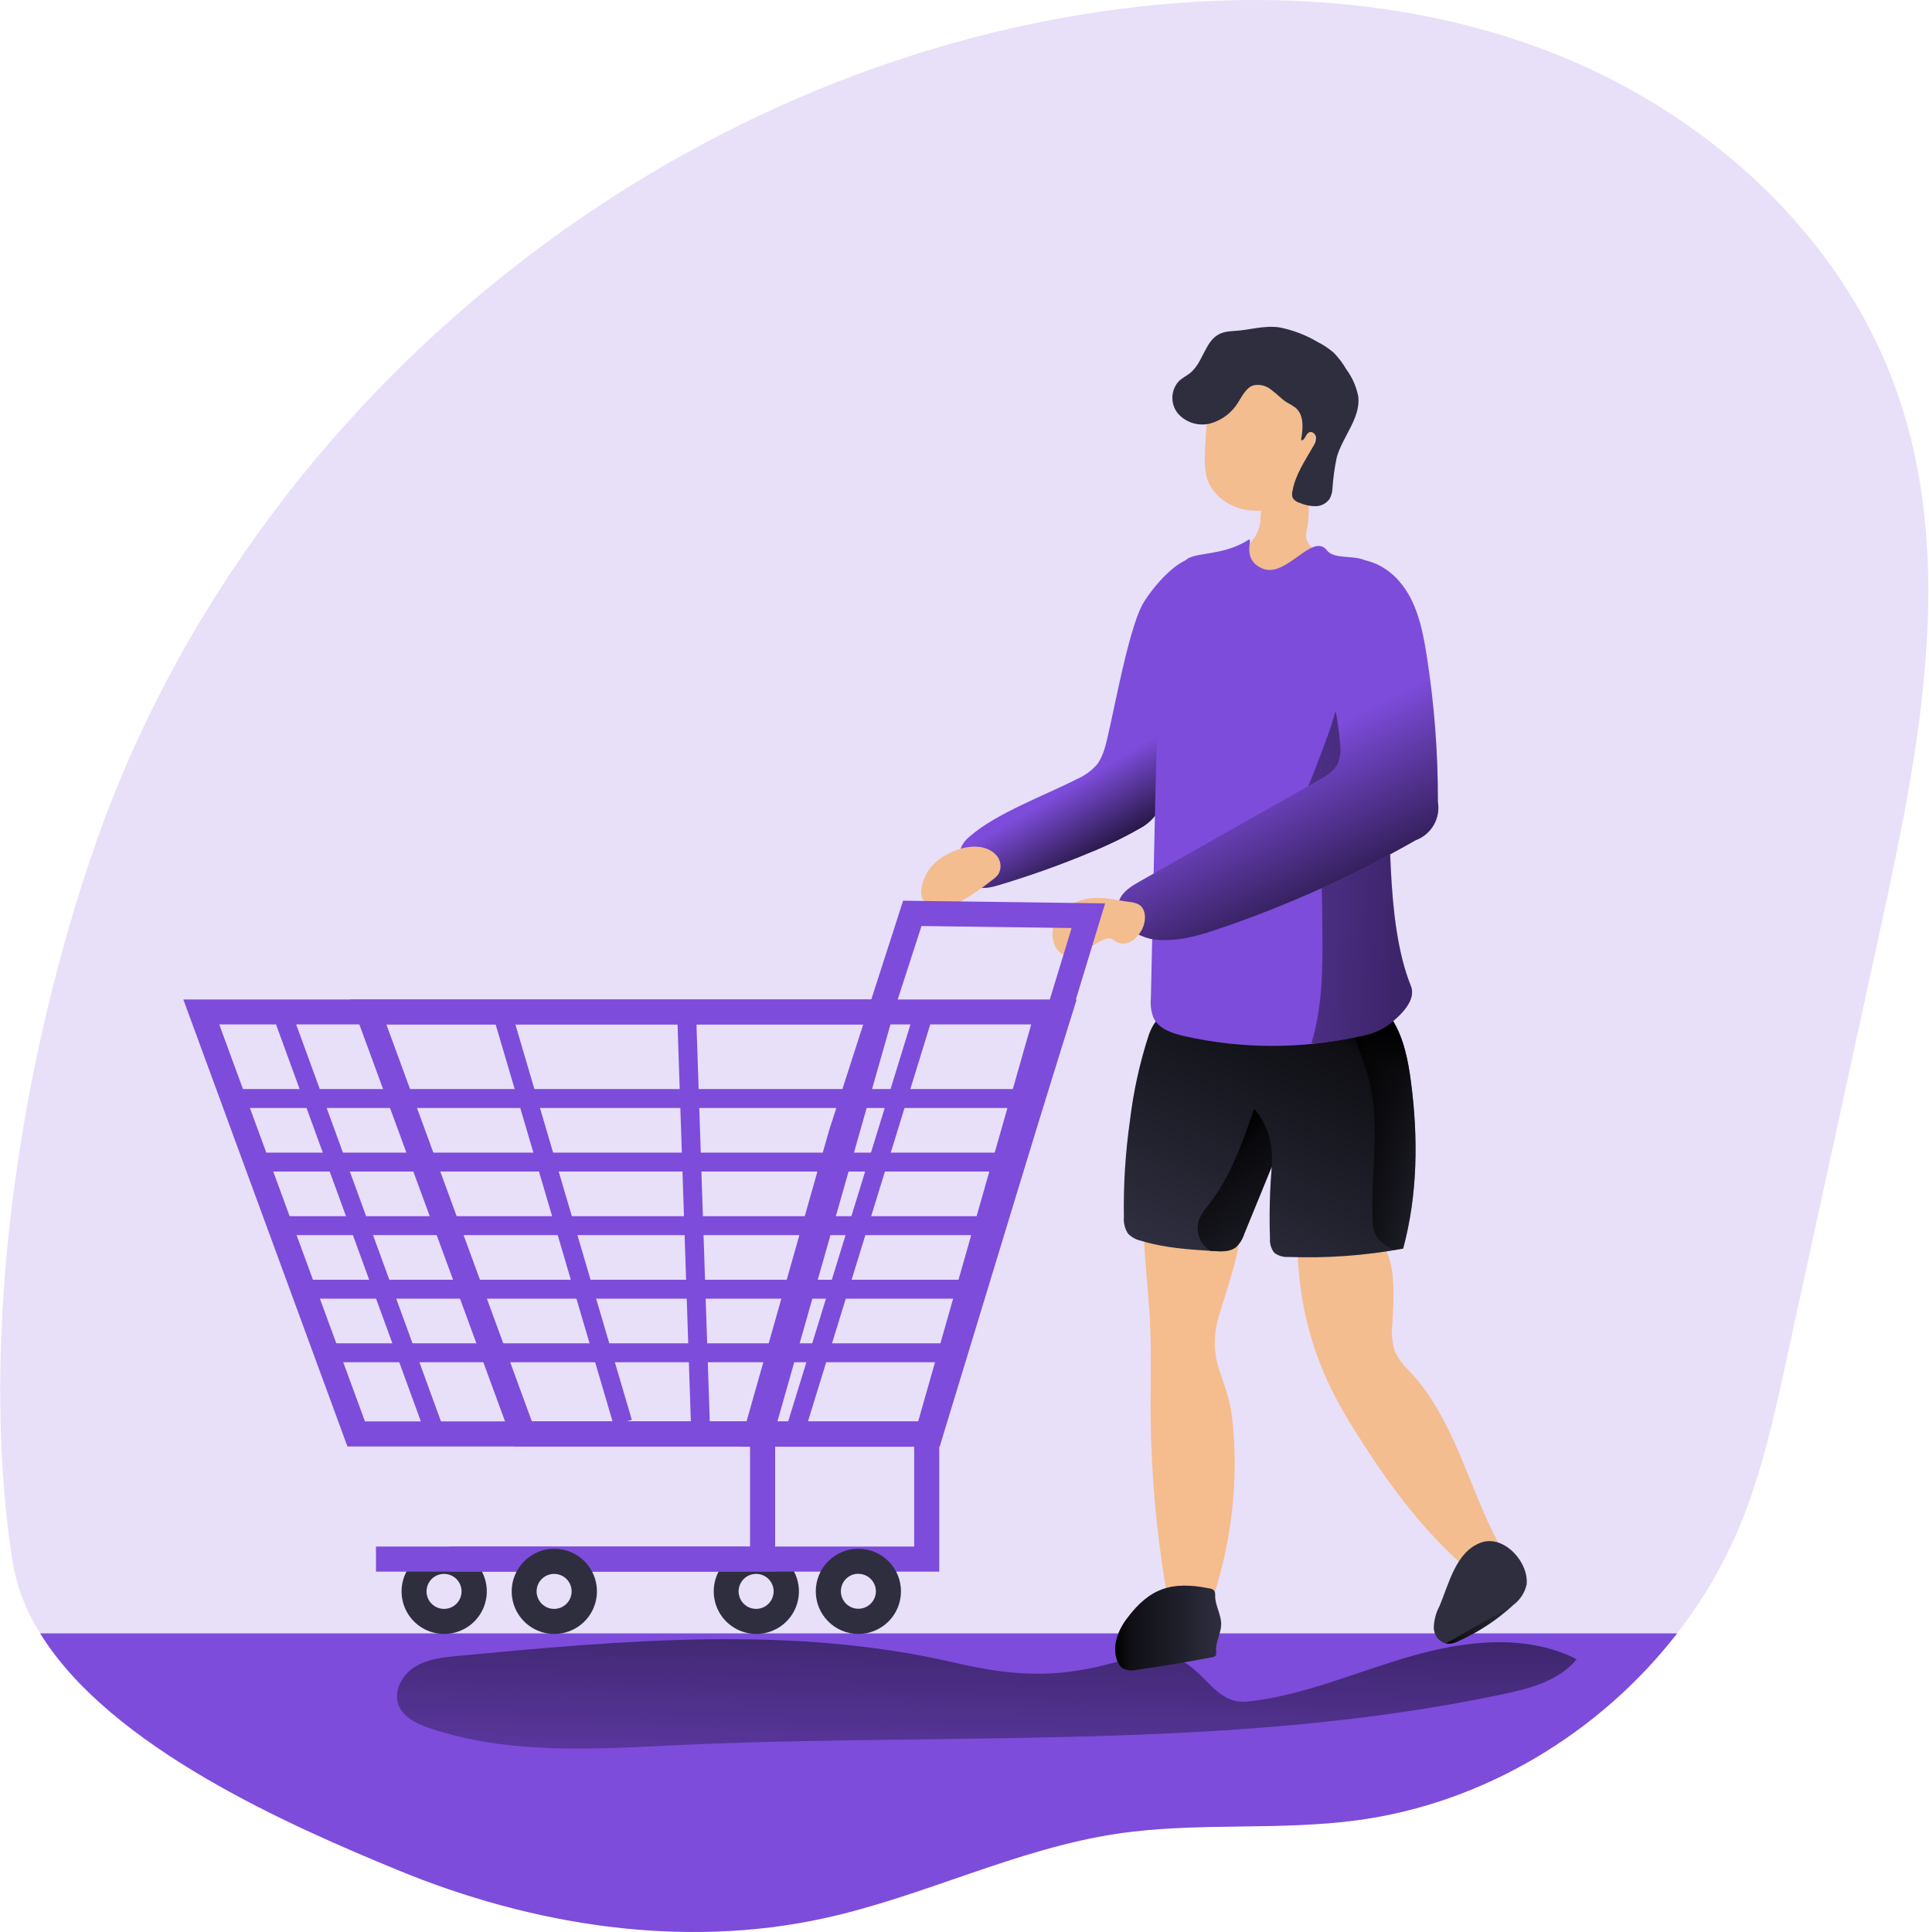
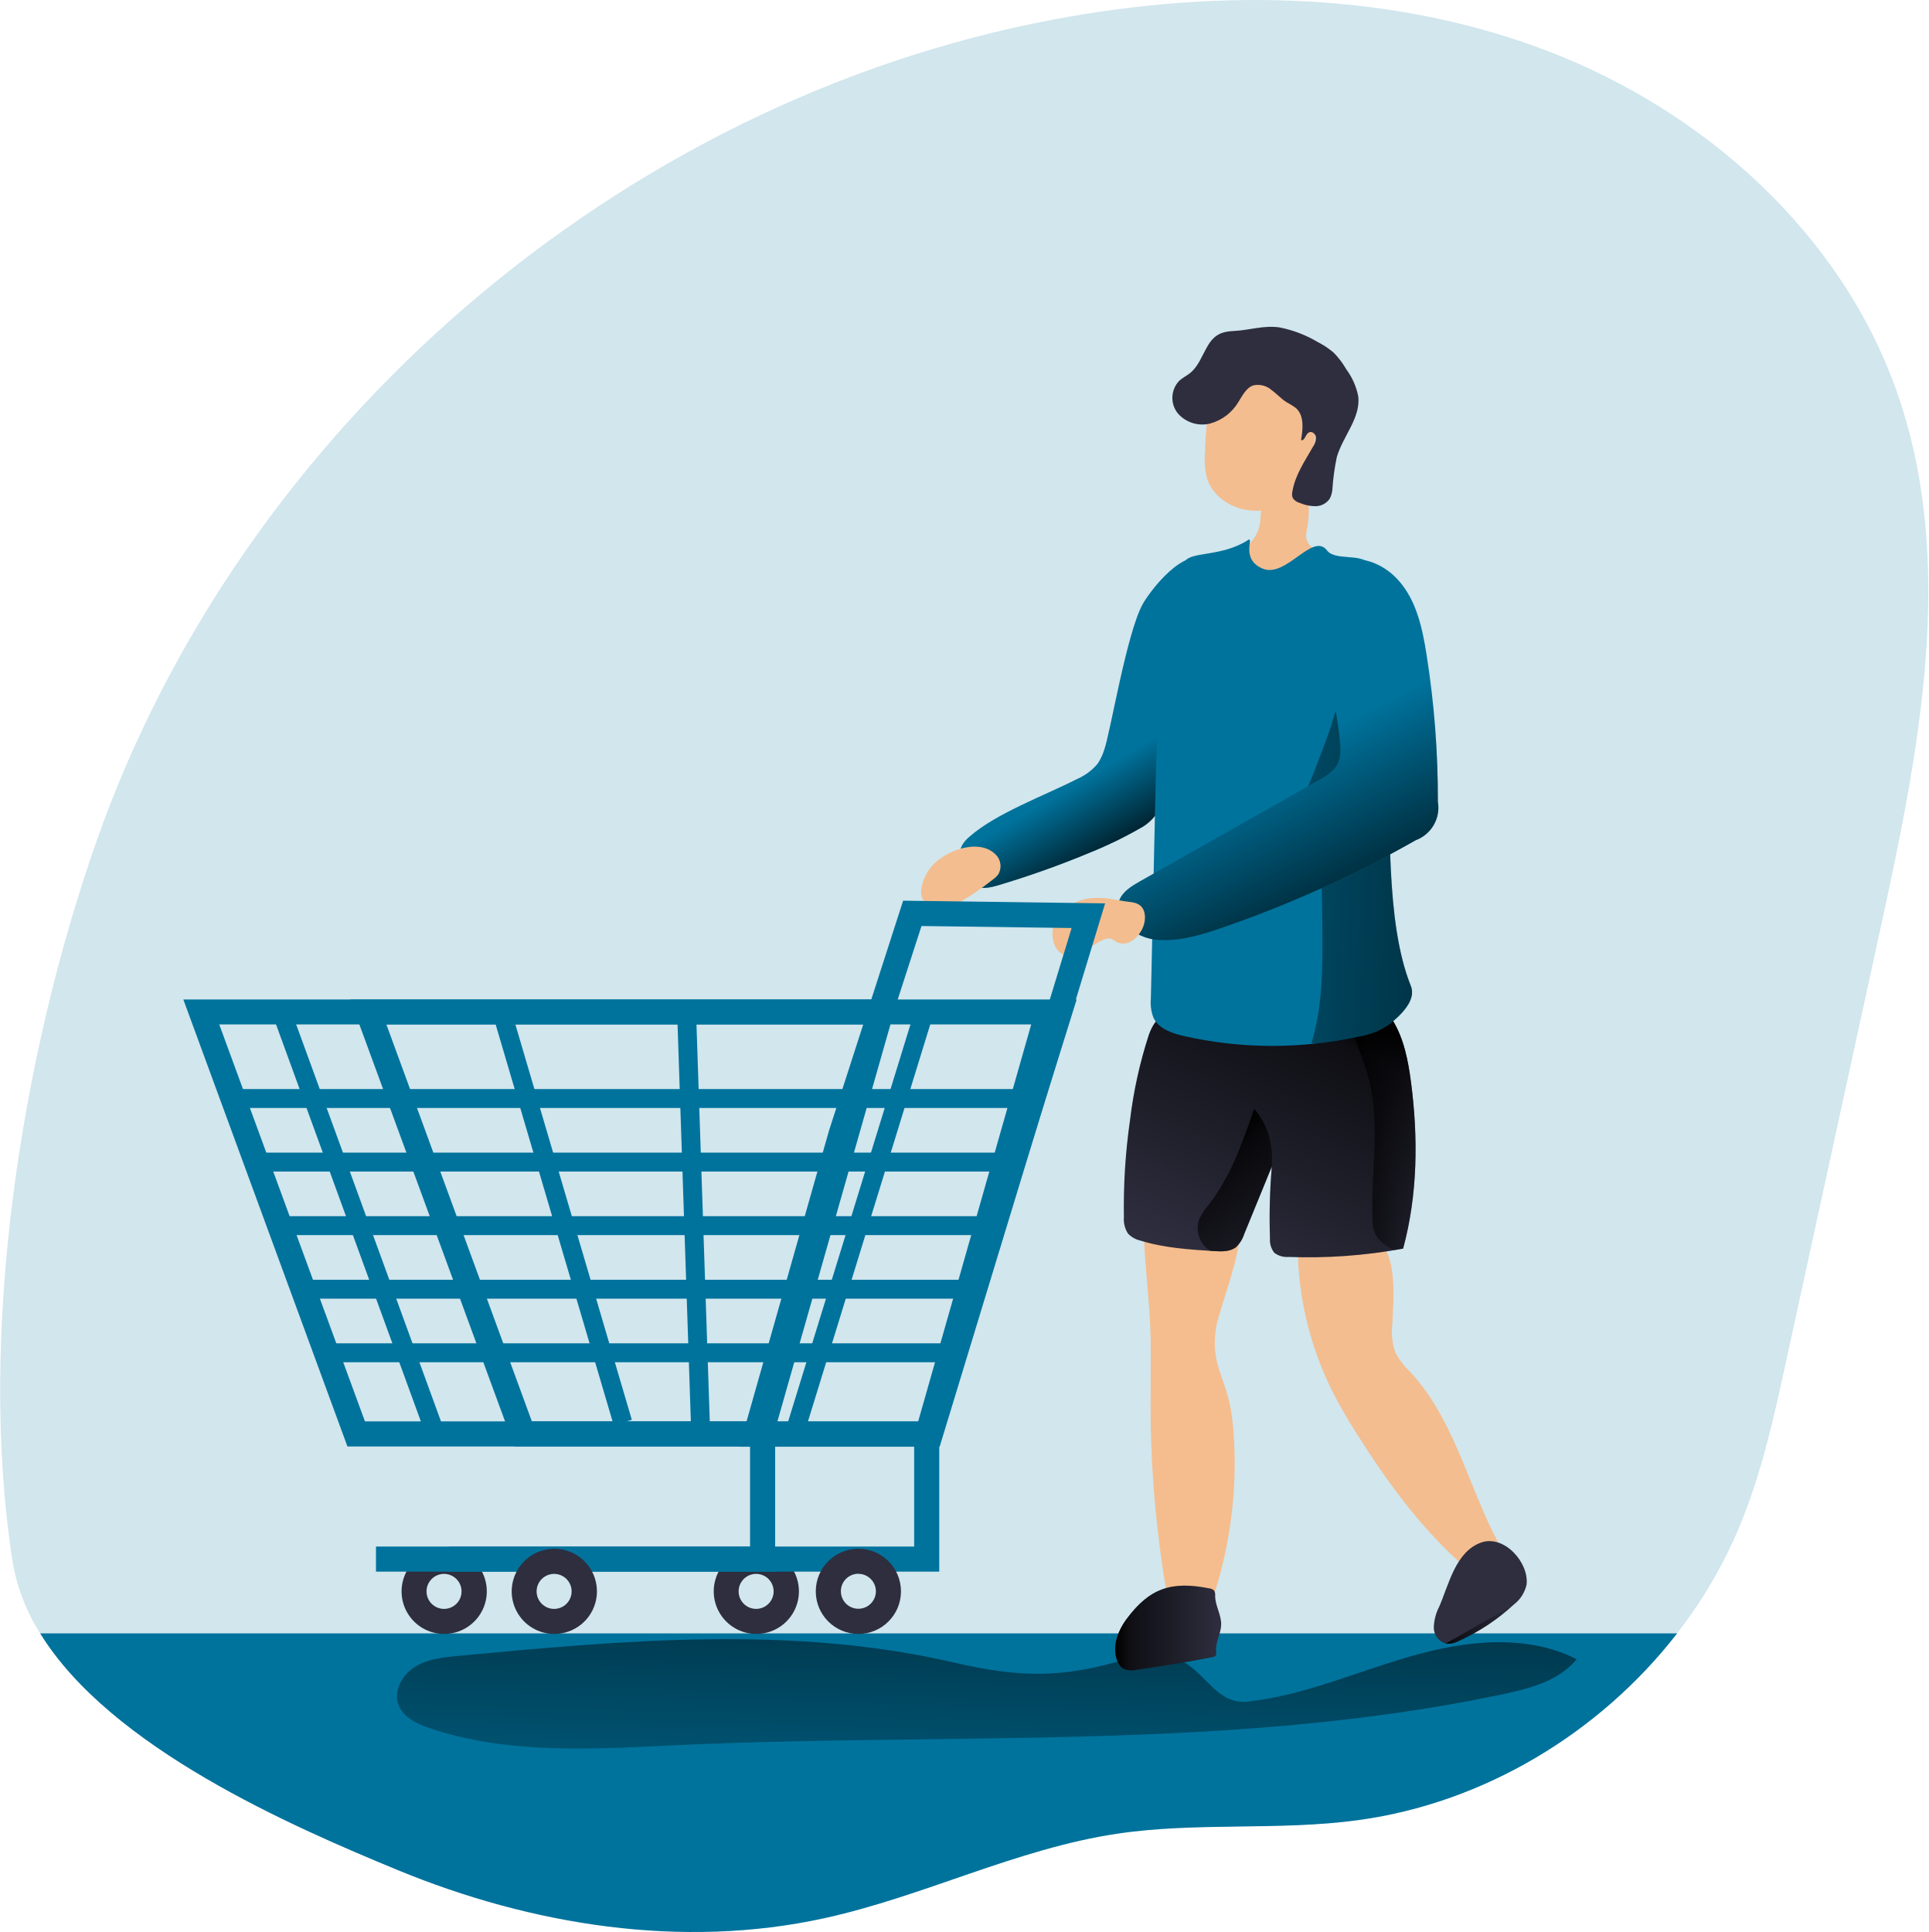
<svg xmlns="http://www.w3.org/2000/svg" xmlns:xlink="http://www.w3.org/1999/xlink" id="Layer_1" data-name="Layer 1" viewBox="0 0 384.35 385.1">
  <defs>
    <linearGradient id="linear-gradient" x1="219" y1="295.76" x2="216.19" y2="394.3" gradientUnits="userSpaceOnUse">
      <stop offset="0.01" />
      <stop offset="0.13" stop-opacity="0.69" />
      <stop offset="1" stop-opacity="0" />
    </linearGradient>
    <linearGradient id="linear-gradient-2" x1="251.37" y1="173.73" x2="242.93" y2="159.37" xlink:href="#linear-gradient" />
    <linearGradient id="linear-gradient-3" x1="287.9" y1="207.51" x2="263.5" y2="261.19" xlink:href="#linear-gradient" />
    <linearGradient id="linear-gradient-4" x1="291.04" y1="232.54" x2="303.14" y2="232.54" xlink:href="#linear-gradient" />
    <linearGradient id="linear-gradient-5" x1="261.96" y1="238.72" x2="286.2" y2="260.28" xlink:href="#linear-gradient" />
    <linearGradient id="linear-gradient-6" x1="340.95" y1="175.33" x2="227.46" y2="168.94" xlink:href="#linear-gradient" />
    <linearGradient id="linear-gradient-7" x1="243.26" y1="332.16" x2="264.4" y2="332.16" xlink:href="#linear-gradient" />
    <linearGradient id="linear-gradient-8" x1="309.16" y1="331.44" x2="322.71" y2="331.44" xlink:href="#linear-gradient" />
    <linearGradient id="linear-gradient-9" x1="291.23" y1="193.63" x2="273.49" y2="159.28" xlink:href="#linear-gradient" />
  </defs>
-   <path d="M395.76,192.92q-9.36,43-18.73,85.94c-2.44,11.19-4.9,22.45-9.29,33a93,93,0,0,1-12.47,21.38c-15.41,19.88-38.58,33.82-63.55,37.22-15.92,2.17-32.19.34-48.08,2.71-20.06,3-38.58,12.52-58.39,16.85-28.28,6.19-58.22,1.43-85-9.61C79.16,371.72,43.07,356.1,29,333.26a38.59,38.59,0,0,1-5.51-14.39c-7-45.1,1.67-100.44,16.6-143.12,29-83,104.59-147.94,191-164.2,32.77-6.16,67.43-5.6,98.55,6.37S387.89,54.15,399,85.59C411.11,119.8,403.49,157.46,395.76,192.92Z" transform="translate(-20.99 -7.68)" fill="#7d4cdb" opacity="0.18" style="isolation:isolate" />
-   <path d="M355.27,333.26c-15.41,19.88-38.58,33.82-63.55,37.22-15.92,2.17-32.19.34-48.08,2.71-20.06,3-38.58,12.52-58.39,16.85-28.28,6.19-58.22,1.43-85-9.61C79.16,371.72,43.07,356.1,29,333.26Z" transform="translate(-20.99 -7.68)" fill="#7d4cdb" />
+   <path d="M395.76,192.92q-9.36,43-18.73,85.94c-2.44,11.19-4.9,22.45-9.29,33a93,93,0,0,1-12.47,21.38c-15.41,19.88-38.58,33.82-63.55,37.22-15.92,2.17-32.19.34-48.08,2.71-20.06,3-38.58,12.52-58.39,16.85-28.28,6.19-58.22,1.43-85-9.61C79.16,371.72,43.07,356.1,29,333.26a38.59,38.59,0,0,1-5.51-14.39c-7-45.1,1.67-100.44,16.6-143.12,29-83,104.59-147.94,191-164.2,32.77-6.16,67.43-5.6,98.55,6.37S387.89,54.15,399,85.59C411.11,119.8,403.49,157.46,395.76,192.92Z" transform="translate(-20.99 -7.68)" fill="#00739d" opacity="0.18" style="isolation:isolate" />
+   <path d="M355.27,333.26c-15.41,19.88-38.58,33.82-63.55,37.22-15.92,2.17-32.19.34-48.08,2.71-20.06,3-38.58,12.52-58.39,16.85-28.28,6.19-58.22,1.43-85-9.61C79.16,371.72,43.07,356.1,29,333.26Z" transform="translate(-20.99 -7.68)" fill="#00739d" />
  <path d="M211.05,339.05c-32.2-7.46-65.78-4.4-98.68-1.31-3,.28-6.11.6-8.67,2.18s-4.35,4.85-3.26,7.66c1,2.47,3.66,3.73,6.18,4.57,16,5.41,33.36,4.12,50.23,3.35,54.66-2.48,110,1.2,163.59-10.09,5.46-1.15,11.3-2.7,14.81-7-10.05-5.11-22.17-3.71-33-.61s-21.31,7.81-32.51,9.05c-6.29.69-8.4-5.91-13.61-8.3-4-1.84-6.61-1.38-10.71-.14C232.71,342.23,224.2,342.1,211.05,339.05Z" transform="translate(-20.99 -7.68)" fill="url(#linear-gradient)" />
  <path d="M171.69,333.37a8.49,8.49,0,0,1-7-13.22h0a8.49,8.49,0,1,1,7,13.22Zm-2.89-10.43a3.49,3.49,0,1,0,4.85-.95,3.5,3.5,0,0,0-4.85.95Z" transform="translate(-20.99 -7.68)" fill="#2e2e3f" />
  <path d="M109.48,333.37a8.48,8.48,0,0,1-7-13.22h0a8.49,8.49,0,1,1,7,13.22Zm-2.88-10.43a3.49,3.49,0,1,0,4.84-.95,3.49,3.49,0,0,0-4.84.95Z" transform="translate(-20.99 -7.68)" fill="#2e2e3f" />
-   <path d="M241.09,157.11a10.8,10.8,0,0,1-1.31,2.79,11.14,11.14,0,0,1-4.14,3.07c-6.34,3.25-16,6.75-21.38,11.45a6.16,6.16,0,0,0-1.59,1.9c-.77,1.67,0,3.6.71,5.28a5.66,5.66,0,0,0,1.64,2.46c1.37,1,3.27.57,4.9.09a185,185,0,0,0,18.42-6.57,79.62,79.62,0,0,0,9.79-4.75,9.31,9.31,0,0,0,3.21-2.72,9.45,9.45,0,0,0,1.17-3.33,150.64,150.64,0,0,0,2.29-18.34L256,134c.24-2.78,8.7-12.51,6.15-14.42-5-3.74-12.27,6.44-13.41,8.53C245.52,134,242.34,153.55,241.09,157.11Z" transform="translate(-20.99 -7.68)" fill="#7d4cdb" />
+   <path d="M241.09,157.11a10.8,10.8,0,0,1-1.31,2.79,11.14,11.14,0,0,1-4.14,3.07c-6.34,3.25-16,6.75-21.38,11.45a6.16,6.16,0,0,0-1.59,1.9c-.77,1.67,0,3.6.71,5.28a5.66,5.66,0,0,0,1.64,2.46c1.37,1,3.27.57,4.9.09a185,185,0,0,0,18.42-6.57,79.62,79.62,0,0,0,9.79-4.75,9.31,9.31,0,0,0,3.21-2.72,9.45,9.45,0,0,0,1.17-3.33,150.64,150.64,0,0,0,2.29-18.34L256,134c.24-2.78,8.7-12.51,6.15-14.42-5-3.74-12.27,6.44-13.41,8.53C245.52,134,242.34,153.55,241.09,157.11Z" transform="translate(-20.99 -7.68)" fill="#00739d" />
  <path d="M241.09,157.11a10.8,10.8,0,0,1-1.31,2.79,11.14,11.14,0,0,1-4.14,3.07c-6.34,3.25-16,6.75-21.38,11.45a6.16,6.16,0,0,0-1.59,1.9c-.77,1.67,0,3.6.71,5.28a5.66,5.66,0,0,0,1.64,2.46c1.37,1,3.27.57,4.9.09a185,185,0,0,0,18.42-6.57,79.62,79.62,0,0,0,9.79-4.75,9.31,9.31,0,0,0,3.21-2.72,9.45,9.45,0,0,0,1.17-3.33,150.64,150.64,0,0,0,2.29-18.34L256,134c.24-2.78,8.7-12.51,6.15-14.42-5-3.74-12.27,6.44-13.41,8.53C245.52,134,242.34,153.55,241.09,157.11Z" transform="translate(-20.99 -7.68)" fill="url(#linear-gradient-2)" />
  <path d="M318.75,313.51a7.94,7.94,0,0,1,1.21,4.31,4.1,4.1,0,0,1-5.19,3.27,7.41,7.41,0,0,1-2.42-1.62c-8.37-7.44-15-16.61-21-26.11-1.62-2.58-3.19-5.19-4.57-7.9a66,66,0,0,1-7.15-29.63,2.55,2.55,0,0,1,.41-1.68,2.38,2.38,0,0,1,1.27-.67c4.14-1.16,10.59-1.27,14.25,1.43,4.11,3,3.12,12.45,2.94,16.75a13,13,0,0,0,.54,5.45,13.87,13.87,0,0,0,3,4C310.43,290.12,313.34,302.61,318.75,313.51Z" transform="translate(-20.99 -7.68)" fill="#f3bd8f" />
  <path d="M266.85,293a85.54,85.54,0,0,1-4.53,34.48,5,5,0,0,1-1.54,2.59,3.44,3.44,0,0,1-3.47.08c-2.71-1.32-3.66-4.2-4.12-7a220.75,220.75,0,0,1-2.86-37.38c0-5.91.17-11.54-.29-17.42-.46-6.05-1.14-12.09-1.14-18.17a2.49,2.49,0,0,1,.32-1.75,2.32,2.32,0,0,1,1.89-.59c4.34,0,12.26-2.5,15.64.26,4.45,3.63-2.67,19.59-3.38,24.21-1.19,7.71,2.16,10,3.15,17.61C266.65,291,266.76,292,266.85,293Z" transform="translate(-20.99 -7.68)" fill="#f5bd8d" />
  <path d="M245,250.25a5.28,5.28,0,0,0,.83,3.33,4.94,4.94,0,0,0,2.45,1.38c4.76,1.48,9.78,1.79,14.75,2.1,1.52.09,3.2.13,4.37-.83a6.12,6.12,0,0,0,1.57-2.54l5.52-13.51a118.36,118.36,0,0,0-.37,14.34,4.16,4.16,0,0,0,.85,2.86,4.1,4.1,0,0,0,2.82.84,104.37,104.37,0,0,0,22.87-1.66c2.92-10.77,3-22.16,1.55-33.22-.57-4.31-1.42-8.7-3.71-12.4a7.17,7.17,0,0,0-2.32-2.51,9.12,9.12,0,0,0-4.64-.87c-11.58-.12-23.34-.39-34.85,1.25-3.59.51-5.47,1.63-6.72,5.14a89.26,89.26,0,0,0-3.75,17A121.64,121.64,0,0,0,245,250.25Z" transform="translate(-20.99 -7.68)" fill="#2e2e3f" />
  <path d="M300.66,256.56l-1.8.31a104,104,0,0,1-21.07,1.35,4.1,4.1,0,0,1-2.82-.84,4.16,4.16,0,0,1-.85-2.86,116.44,116.44,0,0,1,.3-13.34c0-.11,0-.23,0-.34s0-.44.05-.66v0c-1.84,4.49-3.67,9-5.51,13.49a6.12,6.12,0,0,1-1.57,2.54c-1.17,1-2.85.92-4.37.83l-.69,0h0c-4.74-.3-9.51-.65-14-2.06a4.87,4.87,0,0,1-2.45-1.38,5.28,5.28,0,0,1-.83-3.33,121.64,121.64,0,0,1,1.22-19.35A89.26,89.26,0,0,1,250,214c1.25-3.51,3.13-4.63,6.72-5.14,11.51-1.64,23.27-1.37,34.85-1.25a10.19,10.19,0,0,1,4.24.66,3,3,0,0,1,.4.21,7.17,7.17,0,0,1,2.32,2.51c2.29,3.7,3.14,8.09,3.71,12.4C303.68,234.4,303.58,245.79,300.66,256.56Z" transform="translate(-20.99 -7.68)" fill="url(#linear-gradient-3)" />
  <path d="M300.66,256.56l-1.8.31a14.07,14.07,0,0,1-1.25-.73,6.6,6.6,0,0,1-2.42-2.3,7.11,7.11,0,0,1-.62-3.1c-.33-8.92,1.37-18-.44-26.71-.65-3.14-1.95-6-2.88-9-.85-2.77,1.05-4.42,3.28-6a8.39,8.39,0,0,1,1.25-.77,3,3,0,0,1,.4.21,7.17,7.17,0,0,1,2.32,2.51c2.29,3.7,3.14,8.09,3.71,12.4C303.68,234.4,303.58,245.79,300.66,256.56Z" transform="translate(-20.99 -7.68)" fill="url(#linear-gradient-4)" />
  <path d="M274.48,240.2c-1.84,4.49-3.67,9-5.51,13.49a6.12,6.12,0,0,1-1.57,2.54c-1.17,1-2.85.92-4.37.83l-.69,0h0a4.44,4.44,0,0,1-.73-.49,5.35,5.35,0,0,1-1.54-6,12.65,12.65,0,0,1,1.84-2.76c4.36-5.59,6.74-12.42,9.06-19.12a14.56,14.56,0,0,1,2.8,4.93A17.87,17.87,0,0,1,274.48,240.2Z" transform="translate(-20.99 -7.68)" fill="url(#linear-gradient-5)" />
  <path d="M272.23,111a7.32,7.32,0,0,1-2,4.84c-1.84,1.66-4.63,1.56-6.94,2.49a1.93,1.93,0,0,0-.77.48,1.65,1.65,0,0,0-.35.7,5.85,5.85,0,0,0,.27,3.62,12.73,12.73,0,0,0,7.9,7.29,23.82,23.82,0,0,0,11,.77,8.24,8.24,0,0,0,3.48-1,8.63,8.63,0,0,0,2.63-3.3,10.76,10.76,0,0,0,1.41-3.87,4,4,0,0,0-1.46-3.69,8,8,0,0,0-1.62-.75,14.48,14.48,0,0,1-2.55-1.28,3.81,3.81,0,0,1-1.81-2,4.83,4.83,0,0,1,.09-2.2,20,20,0,0,0,0-7.36,6.86,6.86,0,0,0-.66-2.07,4.16,4.16,0,0,0-6.49-1C272,104.82,272.51,108.22,272.23,111Z" transform="translate(-20.99 -7.68)" fill="#f3bd8f" />
  <path d="M261.16,98.07a15.16,15.16,0,0,0,.41,4.94c1.18,3.83,5.23,6.3,9.24,6.46a7.37,7.37,0,0,0,3.82-.73,9,9,0,0,0,1.86-1.41c2.8-2.56,5.38-5.62,6.23-9.32a17.91,17.91,0,0,0,.36-4.27A16.62,16.62,0,0,0,282,87.56,11,11,0,0,0,273.39,81c-3.87-.49-7.5,1.47-10.33,3.9-1.42,1.22-1.21,3.62-1.39,5.45C261.42,92.9,261.25,95.49,261.16,98.07Z" transform="translate(-20.99 -7.68)" fill="#f3bd8f" />
  <path d="M261.64,76.74c-1.08,1.85-1.81,4-3.48,5.33-.69.54-1.5.93-2.14,1.52a4.94,4.94,0,0,0-.26,6.5,6.47,6.47,0,0,0,6.48,2,9.43,9.43,0,0,0,5.55-4.23c.83-1.3,1.57-2.88,3-3.36a4.14,4.14,0,0,1,3.63.91c1.05.76,1.93,1.76,3,2.44a13.62,13.62,0,0,1,1.83,1.13c1.72,1.49,1.46,4.18,1.06,6.42.72.22.86-1.07,1.49-1.48s1.36.19,1.47.86a3,3,0,0,1-.55,1.9c-1.64,2.87-3.58,5.69-4.13,8.94a2.24,2.24,0,0,0,.06,1.31,2.38,2.38,0,0,0,1.42,1,7.89,7.89,0,0,0,3.17.65,3.45,3.45,0,0,0,2.77-1.47,4.82,4.82,0,0,0,.55-1.87,44.67,44.67,0,0,1,.88-6.45c1.21-4.18,4.8-7.82,4.27-12.13a13.42,13.42,0,0,0-2.39-5.38,16.06,16.06,0,0,0-2.52-3.32,15.65,15.65,0,0,0-3.16-2.1,23.83,23.83,0,0,0-7.58-2.91c-3.17-.48-6,.55-9.1.7C264.52,73.76,263,74.35,261.64,76.74Z" transform="translate(-20.99 -7.68)" fill="#2e2e3f" />
-   <path d="M297.91,211.85a14.45,14.45,0,0,1-6,2.41A80,80,0,0,1,257,214.2c-2.4-.55-5.07-1.43-6.11-3.67a8.51,8.51,0,0,1-.51-3.86q.41-18.54.82-37.09c.31-14.05.62-28.15,2.68-42.05a23.52,23.52,0,0,1,3.36-8.06c1.34-1.83,7.41-.85,12.48-4.13,1.39-.9-1.63,3.75,2.91,5.67,4.71,2,10-7.37,12.86-3.61,1.61,2.1,6.73.54,8.35,2.63,1.3,1.68,2.1,5.23,2.61,9.51,1.08,9.09.81,21.43,1,25.92.85,15.71-.47,35.75,4.72,48.72C303.36,207,300.25,210,297.91,211.85Z" transform="translate(-20.99 -7.68)" fill="#7d4cdb" />
+   <path d="M297.91,211.85a14.45,14.45,0,0,1-6,2.41A80,80,0,0,1,257,214.2c-2.4-.55-5.07-1.43-6.11-3.67a8.51,8.51,0,0,1-.51-3.86q.41-18.54.82-37.09c.31-14.05.62-28.15,2.68-42.05a23.52,23.52,0,0,1,3.36-8.06c1.34-1.83,7.41-.85,12.48-4.13,1.39-.9-1.63,3.75,2.91,5.67,4.71,2,10-7.37,12.86-3.61,1.61,2.1,6.73.54,8.35,2.63,1.3,1.68,2.1,5.23,2.61,9.51,1.08,9.09.81,21.43,1,25.92.85,15.71-.47,35.75,4.72,48.72C303.36,207,300.25,210,297.91,211.85Z" transform="translate(-20.99 -7.68)" fill="#00739d" />
  <path d="M297.91,211.85a14.45,14.45,0,0,1-6,2.41,80.07,80.07,0,0,1-8.7,1.43l-.82-.11c2.14-7,2.24-14.36,2.18-21.64,0-4-.12-8.05-.2-12.07-.05-2.54-.14-5.21-1.45-7.38s-4.29-3.55-6.47-2.24c3.75-2.26,6.82-11.82,8.36-15.74a79,79,0,0,0,4.62-17.63c.58-4.14.36-11.42,6.7-9.46l.35.12c1.08,9.09.81,21.43,1,25.92.85,15.71-.47,35.75,4.72,48.72C303.36,207,300.25,210,297.91,211.85Z" transform="translate(-20.99 -7.68)" fill="url(#linear-gradient-6)" />
  <path d="M262.08,324.3a1.42,1.42,0,0,1,.94.47,1.78,1.78,0,0,1,.17,1c0,2,1.27,3.81,1.2,5.79-.05,1.77-1.15,3.43-1,5.2,0,.35.09.76-.16,1a1.08,1.08,0,0,1-.57.24q-7.53,1.44-15.13,2.51a3.91,3.91,0,0,1-2.79-.3,2.86,2.86,0,0,1-.89-1.14c-1.37-2.79-.15-6.21,1.71-8.7C250.11,324.24,254.5,322.77,262.08,324.3Z" transform="translate(-20.99 -7.68)" fill="#2e2e3f" />
  <path d="M325.27,323.52a6.9,6.9,0,0,1-2.56,4,40.48,40.48,0,0,1-10.9,7.2,4.54,4.54,0,0,1-2.65.56,3.31,3.31,0,0,1-2.39-3.23,9.66,9.66,0,0,1,1.1-4.16c1.93-4.46,3.27-11,8.42-12.77C320.79,313.61,325.75,319.08,325.27,323.52Z" transform="translate(-20.99 -7.68)" fill="#2e2e3f" />
  <path d="M262.08,324.3a1.42,1.42,0,0,1,.94.47,1.78,1.78,0,0,1,.17,1c0,2,1.27,3.81,1.2,5.79-.05,1.77-1.15,3.43-1,5.2,0,.35.09.76-.16,1a1.08,1.08,0,0,1-.57.24q-7.53,1.44-15.13,2.51a3.91,3.91,0,0,1-2.79-.3,2.86,2.86,0,0,1-.89-1.14c-1.37-2.79-.15-6.21,1.71-8.7C250.11,324.24,254.5,322.77,262.08,324.3Z" transform="translate(-20.99 -7.68)" fill="url(#linear-gradient-7)" />
  <path d="M322.71,327.54a40.48,40.48,0,0,1-10.9,7.2,4.54,4.54,0,0,1-2.65.56" transform="translate(-20.99 -7.68)" fill="url(#linear-gradient-8)" />
-   <path d="M288.1,156a7.81,7.81,0,0,1-.39,3.72c-.72,1.65-2.39,2.65-4,3.54l-35.47,20.07c-1.66.94-3.44,2-4.15,3.78-1.56,4,3.33,7.59,7.58,7.91,4.45.33,8.83-1,13.05-2.47a227.76,227.76,0,0,0,38.46-17.4,6.91,6.91,0,0,0,4.4-7.67,183.42,183.42,0,0,0-2.24-29.24c-.83-5.29-2-10.82-5.57-14.83-5.28-6-14.92-6.18-15.75,2.61C283.1,136,287.43,146.18,288.1,156Z" transform="translate(-20.99 -7.68)" fill="#7d4cdb" />
+   <path d="M288.1,156a7.81,7.81,0,0,1-.39,3.72c-.72,1.65-2.39,2.65-4,3.54l-35.47,20.07c-1.66.94-3.44,2-4.15,3.78-1.56,4,3.33,7.59,7.58,7.91,4.45.33,8.83-1,13.05-2.47a227.76,227.76,0,0,0,38.46-17.4,6.91,6.91,0,0,0,4.4-7.67,183.42,183.42,0,0,0-2.24-29.24c-.83-5.29-2-10.82-5.57-14.83-5.28-6-14.92-6.18-15.75,2.61C283.1,136,287.43,146.18,288.1,156Z" transform="translate(-20.99 -7.68)" fill="#00739d" />
  <path d="M288.1,156a7.81,7.81,0,0,1-.39,3.72c-.72,1.65-2.39,2.65-4,3.54l-35.47,20.07c-1.66.94-3.44,2-4.15,3.78-1.56,4,3.33,7.59,7.58,7.91,4.45.33,8.83-1,13.05-2.47a227.76,227.76,0,0,0,38.46-17.4,6.91,6.91,0,0,0,4.4-7.67,183.42,183.42,0,0,0-2.24-29.24c-.83-5.29-2-10.82-5.57-14.83-5.28-6-14.92-6.18-15.75,2.61C283.1,136,287.43,146.18,288.1,156Z" transform="translate(-20.99 -7.68)" fill="url(#linear-gradient-9)" />
  <path d="M239.53,186.66a10.09,10.09,0,0,0-6.9,2.7,6.17,6.17,0,0,0-1.3,7,3.38,3.38,0,0,0,1.85,1.68,3.66,3.66,0,0,0,2.17-.07c2-.61,3.65-2.16,5.61-3a2.27,2.27,0,0,1,1.53-.17,6.16,6.16,0,0,1,.94.59,3,3,0,0,0,2.7.09,5,5,0,0,0,2.06-1.85,5.34,5.34,0,0,0,1-3.46c-.2-1.9-1.3-2.51-2.94-2.7C244,187.23,241.84,186.58,239.53,186.66Z" transform="translate(-20.99 -7.68)" fill="#f3bd8f" />
  <path d="M206.58,180.49a9.22,9.22,0,0,0-1.89,4,4.15,4.15,0,0,0,.07,2.1,3.63,3.63,0,0,0,3.43,2.18,8.36,8.36,0,0,0,4.09-1.27,52.56,52.56,0,0,0,6.53-4.45,5.13,5.13,0,0,0,1.13-1.05,3.22,3.22,0,0,0-.51-4C216.05,174.61,209.12,177.34,206.58,180.49Z" transform="translate(-20.99 -7.68)" fill="#f3bd8f" />
-   <path d="M174.52,296H90.24L57.53,206.9H199.89Zm-80.79-5h77l22.53-79.12H64.69Z" transform="translate(-20.99 -7.68)" fill="#7d4cdb" />
-   <path d="M207.78,296H123.49L90.79,206.9h144.8ZM127,291h77l22.53-79.12H98Z" transform="translate(-20.99 -7.68)" fill="#7d4cdb" />
-   <path d="M208.28,296.05H168.36L186.24,233,201,187.21l40.26.54Zm-33.31-5h29.61l30-98.39-29.92-.4L191,234.45Z" transform="translate(-20.99 -7.68)" fill="#7d4cdb" />
-   <polygon points="187.21 313.27 89.49 313.27 89.49 308.27 182.21 308.27 182.21 285.84 187.21 285.84 187.21 313.27" fill="#7d4cdb" />
-   <polygon points="154.5 313.27 74.94 313.27 74.94 308.27 149.5 308.27 149.5 285.84 154.5 285.84 154.5 313.27" fill="#7d4cdb" />
+   <path d="M174.52,296H90.24L57.53,206.9H199.89Zm-80.79-5h77l22.53-79.12H64.69Z" transform="translate(-20.99 -7.68)" fill="#00739d" />
+   <path d="M207.78,296H123.49L90.79,206.9h144.8ZM127,291h77l22.53-79.12H98Z" transform="translate(-20.99 -7.68)" fill="#00739d" />
+   <path d="M208.28,296.05H168.36L186.24,233,201,187.21l40.26.54Zm-33.31-5h29.61l30-98.39-29.92-.4L191,234.45Z" transform="translate(-20.99 -7.68)" fill="#00739d" />
+   <polygon points="187.21 313.27 89.49 313.27 89.49 308.27 182.21 308.27 182.21 285.84 187.21 285.84 187.21 313.27" fill="#00739d" />
+   <polygon points="154.5 313.27 74.94 313.27 74.94 308.27 149.5 308.27 149.5 285.84 154.5 285.84 154.5 313.27" fill="#00739d" />
  <path d="M192.08,333.37a8.49,8.49,0,1,1,8.49-8.49A8.49,8.49,0,0,1,192.08,333.37Zm0-12a3.49,3.49,0,1,0,3.49,3.49A3.49,3.49,0,0,0,192.08,321.39Z" transform="translate(-20.99 -7.68)" fill="#2e2e3f" />
  <path d="M131.43,333.37a8.48,8.48,0,0,1-7-13.22h0a8.49,8.49,0,1,1,7,13.22Zm-2.89-10.43a3.49,3.49,0,1,0,4.84-.95,3.5,3.5,0,0,0-4.84.95Z" transform="translate(-20.99 -7.68)" fill="#2e2e3f" />
-   <rect x="47.73" y="217.08" width="158.05" height="3.77" fill="#7d4cdb" />
-   <rect x="51.11" y="229.75" width="150.54" height="3.77" fill="#7d4cdb" />
-   <rect x="55.99" y="242.42" width="141.53" height="3.77" fill="#7d4cdb" />
-   <rect x="60.87" y="255.09" width="132.52" height="3.77" fill="#7d4cdb" />
-   <rect x="65.75" y="267.76" width="123.51" height="3.77" fill="#7d4cdb" />
-   <rect x="90.3" y="206.31" width="3.77" height="88.72" transform="translate(-101.32 39.1) rotate(-20.04)" fill="#7d4cdb" />
-   <rect x="131.12" y="207.26" width="3.77" height="85.71" transform="translate(-86.23 40.08) rotate(-16.41)" fill="#7d4cdb" />
-   <rect x="157.31" y="207.85" width="3.77" height="83.95" transform="translate(-29.27 -2.2) rotate(-1.92)" fill="#7d4cdb" />
-   <rect x="149.12" y="249.91" width="86.03" height="3.77" transform="translate(-126.05 353.61) rotate(-72.88)" fill="#7d4cdb" />
+   <rect x="47.73" y="217.08" width="158.05" height="3.77" fill="#00739d" />
+   <rect x="51.11" y="229.75" width="150.54" height="3.77" fill="#00739d" />
+   <rect x="55.99" y="242.42" width="141.53" height="3.77" fill="#00739d" />
+   <rect x="60.87" y="255.09" width="132.52" height="3.77" fill="#00739d" />
+   <rect x="65.75" y="267.76" width="123.51" height="3.77" fill="#00739d" />
+   <rect x="90.3" y="206.31" width="3.77" height="88.72" transform="translate(-101.32 39.1) rotate(-20.04)" fill="#00739d" />
+   <rect x="131.12" y="207.26" width="3.77" height="85.71" transform="translate(-86.23 40.08) rotate(-16.41)" fill="#00739d" />
+   <rect x="157.31" y="207.85" width="3.77" height="83.95" transform="translate(-29.27 -2.2) rotate(-1.92)" fill="#00739d" />
+   <rect x="149.12" y="249.91" width="86.03" height="3.77" transform="translate(-126.05 353.61) rotate(-72.88)" fill="#00739d" />
</svg>
